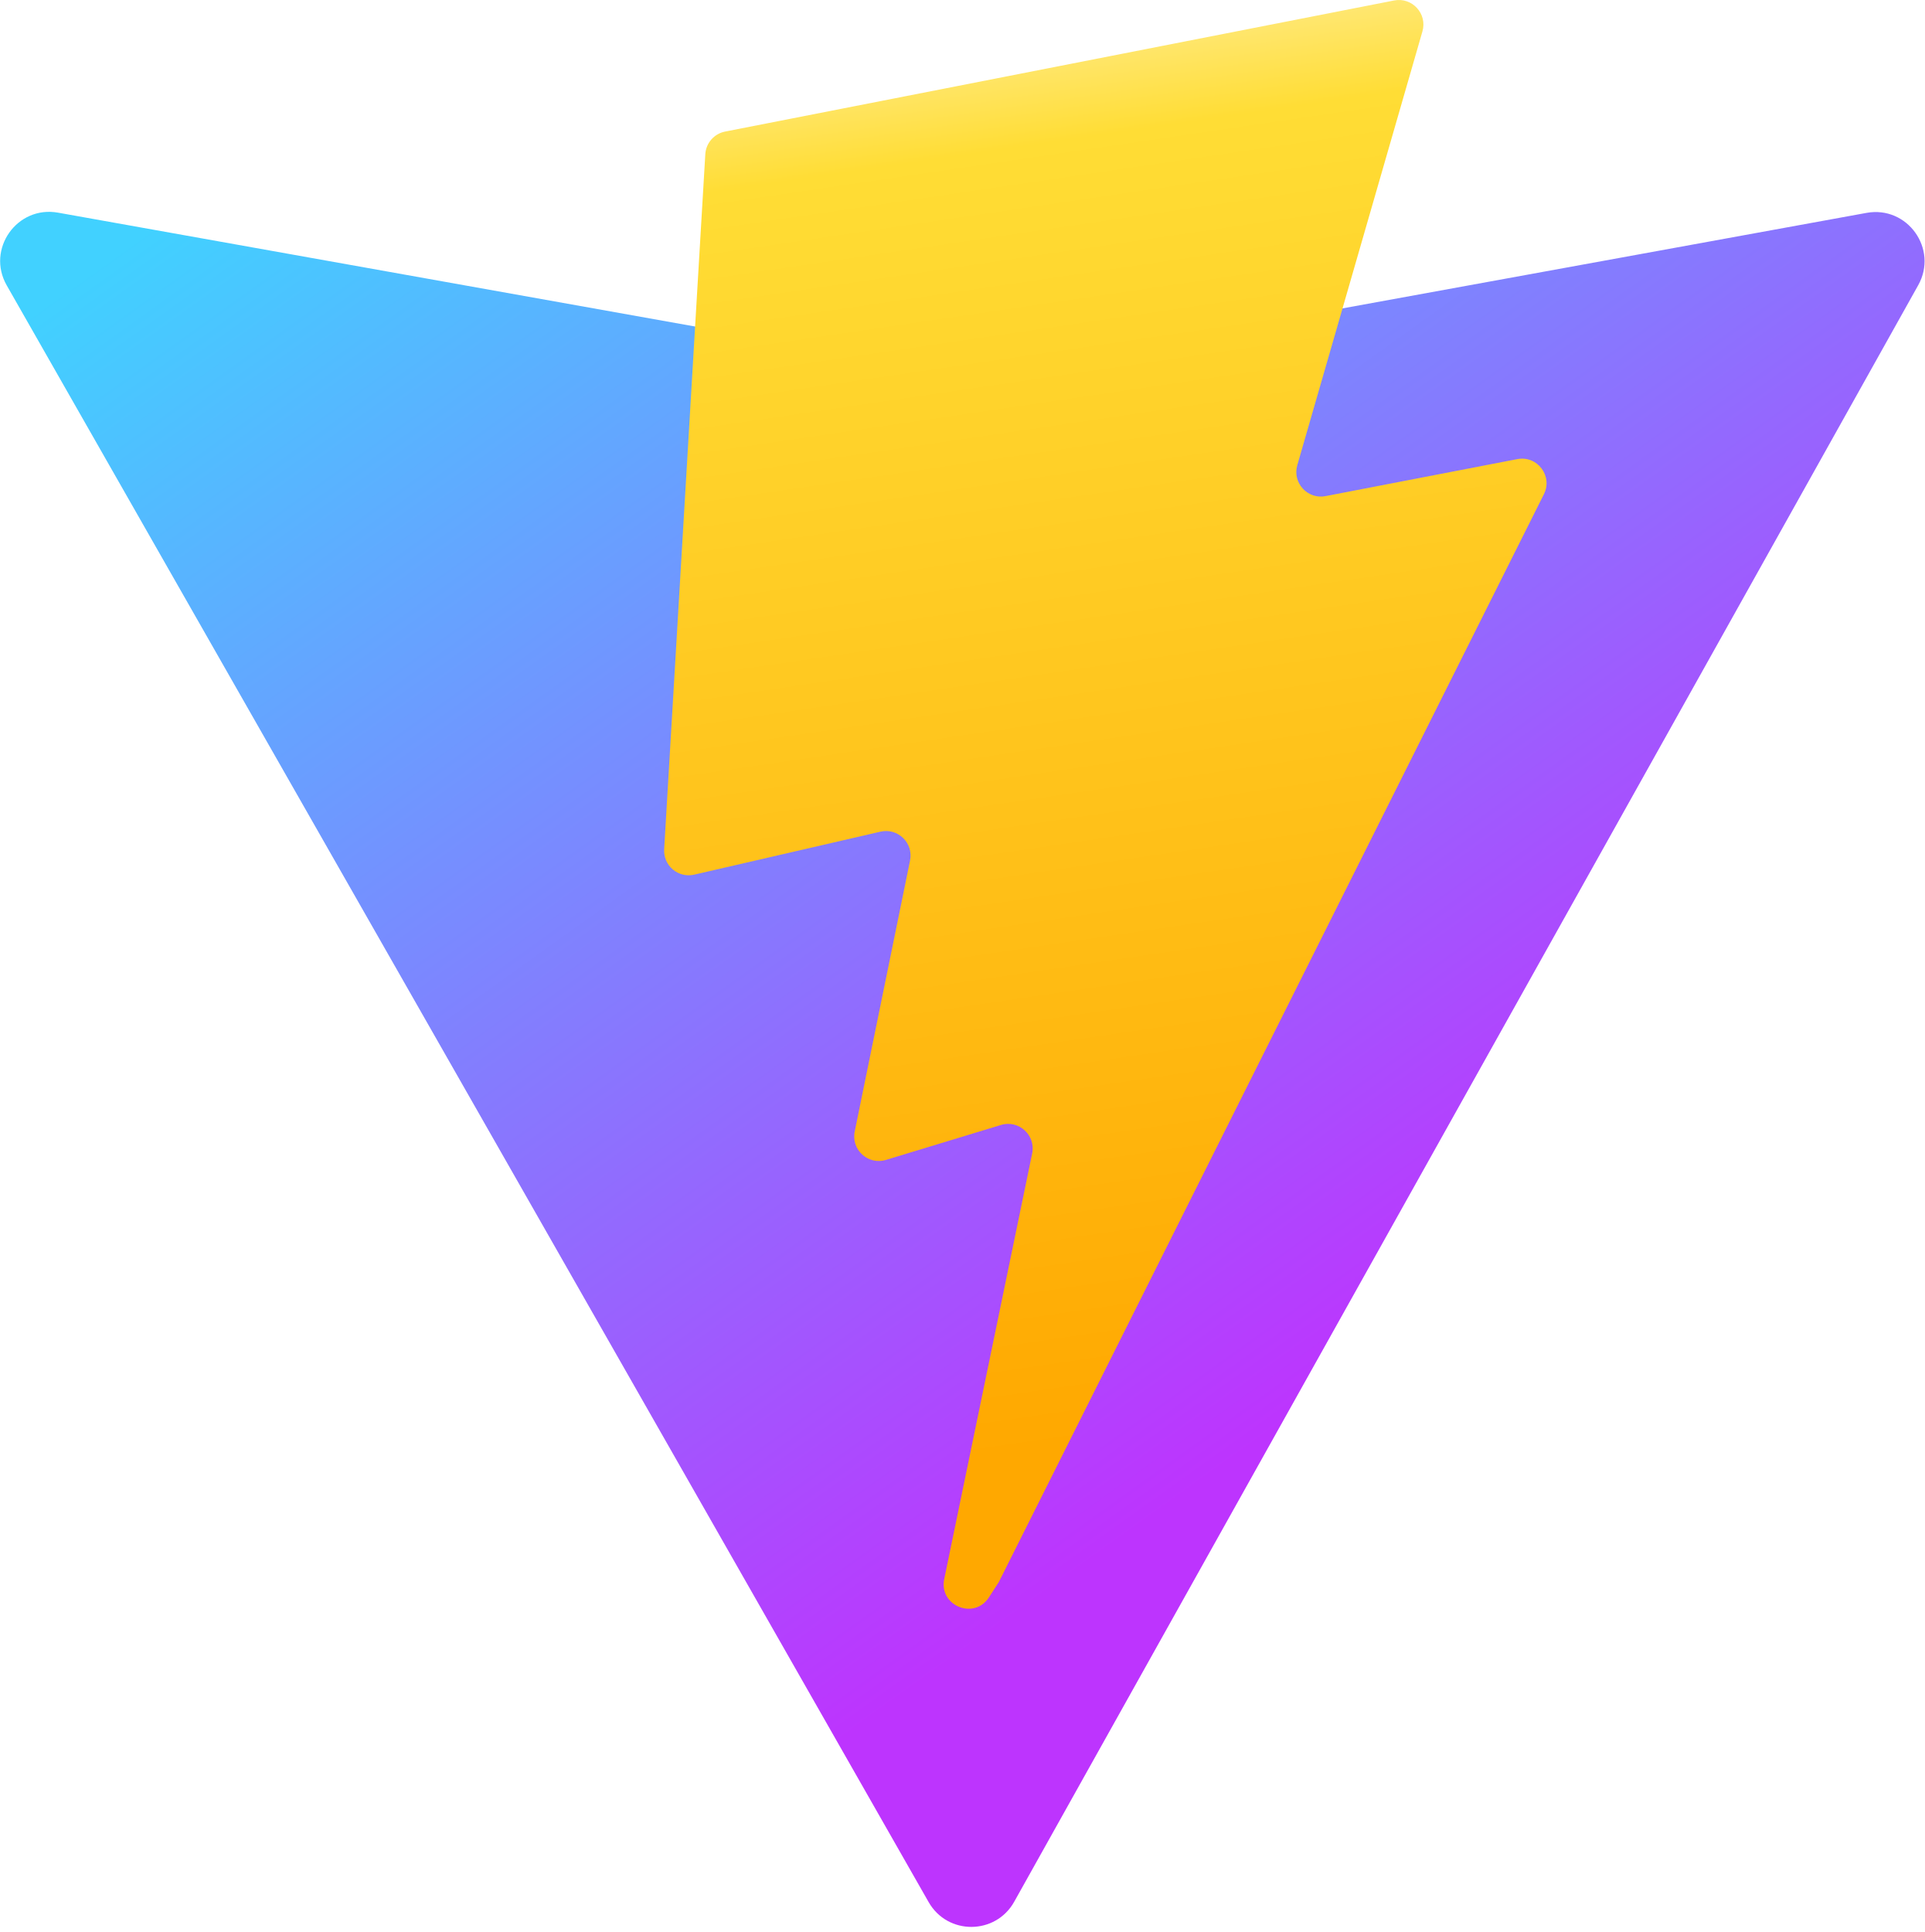
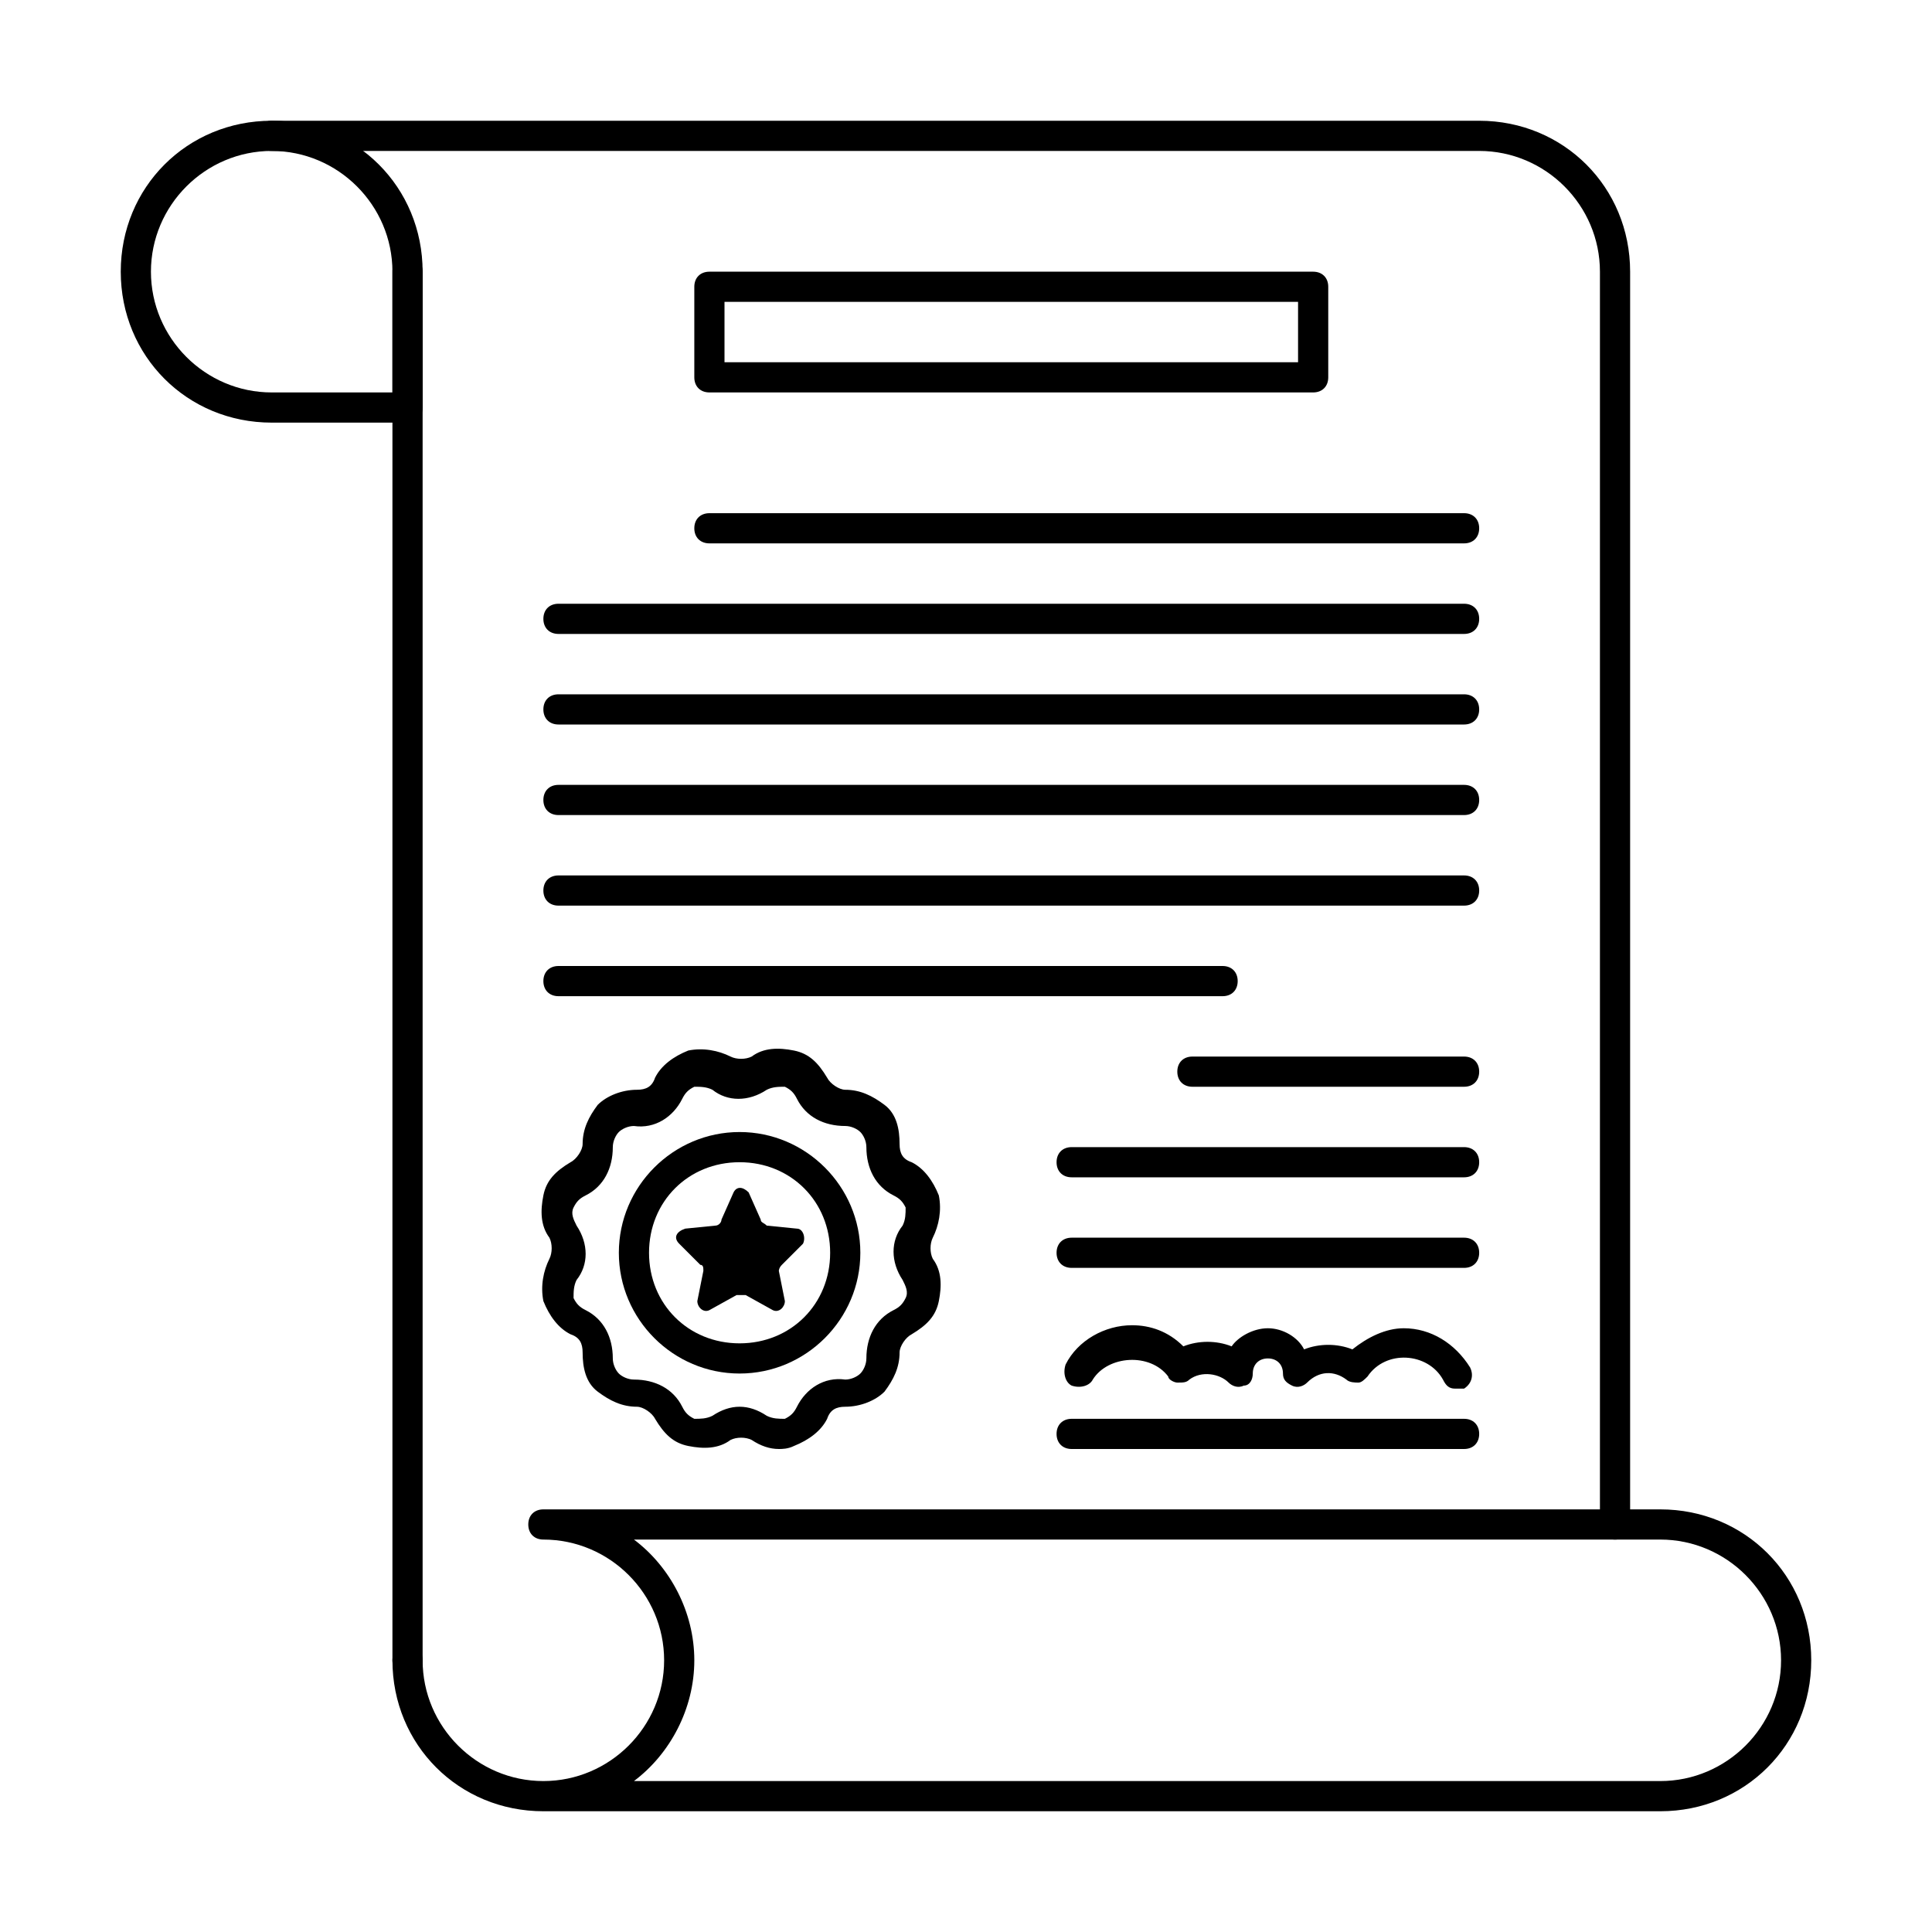
- <svg xmlns="http://www.w3.org/2000/svg" aria-hidden="true" role="img" class="iconify iconify--logos" width="31.88" height="32" preserveAspectRatio="xMidYMid meet" viewBox="0 0 256 257">
-   <defs>
-     <linearGradient id="IconifyId1813088fe1fbc01fb466" x1="-.828%" x2="57.636%" y1="7.652%" y2="78.411%">
-       <stop offset="0%" stop-color="#41D1FF" />
-       <stop offset="100%" stop-color="#BD34FE" />
-     </linearGradient>
-     <linearGradient id="IconifyId1813088fe1fbc01fb467" x1="43.376%" x2="50.316%" y1="2.242%" y2="89.03%">
-       <stop offset="0%" stop-color="#FFEA83" />
-       <stop offset="8.333%" stop-color="#FFDD35" />
-       <stop offset="100%" stop-color="#FFA800" />
-     </linearGradient>
-   </defs>
-   <path fill="url(#IconifyId1813088fe1fbc01fb466)" d="M255.153 37.938L134.897 252.976c-2.483 4.44-8.862 4.466-11.382.048L.875 37.958c-2.746-4.814 1.371-10.646 6.827-9.67l120.385 21.517a6.537 6.537 0 0 0 2.322-.004l117.867-21.483c5.438-.991 9.574 4.796 6.877 9.62Z" />
-   <path fill="url(#IconifyId1813088fe1fbc01fb467)" d="M185.432.063L96.44 17.501a3.268 3.268 0 0 0-2.634 3.014l-5.474 92.456a3.268 3.268 0 0 0 3.997 3.378l24.777-5.718c2.318-.535 4.413 1.507 3.936 3.838l-7.361 36.047c-.495 2.426 1.782 4.5 4.151 3.78l15.304-4.649c2.372-.72 4.652 1.36 4.15 3.788l-11.698 56.621c-.732 3.542 3.979 5.473 5.943 2.437l1.313-2.028l72.516-144.72c1.215-2.423-.88-5.186-3.54-4.672l-25.505 4.922c-2.396.462-4.435-1.77-3.759-4.114l16.646-57.705c.677-2.35-1.37-4.583-3.769-4.113Z" />
+ <svg xmlns="http://www.w3.org/2000/svg" viewBox="0 0 64 64" id="election-form">
+   <path d="M24.5 45.5c-2.2 0-4-1.8-4-4s1.8-4 4-4 4 1.8 4 4-1.8 4-4 4zm0-7c-1.7 0-3 1.3-3 3s1.3 3 3 3 3-1.3 3-3-1.3-3-3-3z">
+     </path>
+   <path d="M24.8 39.5l.4.9c0 .1.1.1.2.2l1 .1c.2 0 .3.3.2.5l-.7.7c-.1.1-.1.2-.1.2l.2 1c0 .2-.2.4-.4.3l-.9-.5h-.3l-.9.5c-.2.1-.4-.1-.4-.3l.2-1c0-.1 0-.2-.1-.2l-.7-.7c-.2-.2-.1-.4.2-.5l1-.1c.1 0 .2-.1.2-.2l.4-.9c.1-.2.3-.2.5 0zM48.5 18h-25c-.3 0-.5-.2-.5-.5s.2-.5.5-.5h25c.3 0 .5.2.5.5s-.2.5-.5.5zM48.5 21h-30c-.3 0-.5-.2-.5-.5s.2-.5.5-.5h30c.3 0 .5.2.5.5s-.2.5-.5.5zM48.5 24h-30c-.3 0-.5-.2-.5-.5s.2-.5.5-.5h30c.3 0 .5.2.5.5s-.2.5-.5.5zM48.5 27h-30c-.3 0-.5-.2-.5-.5s.2-.5.5-.5h30c.3 0 .5.2.5.5s-.2.5-.5.5zM48.5 30h-30c-.3 0-.5-.2-.5-.5s.2-.5.5-.5h30c.3 0 .5.2.5.5s-.2.5-.5.5zM40.5 33h-22c-.3 0-.5-.2-.5-.5s.2-.5.5-.5h22c.3 0 .5.2.5.5s-.2.5-.5.5zM48.5 36h-9c-.3 0-.5-.2-.5-.5s.2-.5.5-.5h9c.3 0 .5.2.5.5s-.2.5-.5.5zM48.5 39h-13c-.3 0-.5-.2-.5-.5s.2-.5.5-.5h13c.3 0 .5.2.5.5s-.2.5-.5.5zM48.5 42h-13c-.3 0-.5-.2-.5-.5s.2-.5.5-.5h13c.3 0 .5.2.5.5s-.2.5-.5.5zM48.5 48h-13c-.3 0-.5-.2-.5-.5s.2-.5.5-.5h13c.3 0 .5.2.5.5s-.2.5-.5.5zM43.5 13h-20c-.3 0-.5-.2-.5-.5v-3c0-.3.2-.5.5-.5h20c.3 0 .5.2.5.5v3c0 .3-.2.5-.5.5zM24 12h19v-2H24v2z">
+     </path>
+   <path d="M53.5 51c-.3 0-.5-.2-.5-.5V9c0-2.2-1.8-4-4-4H9c-.3 0-.5-.2-.5-.5S8.7 4 9 4h40c2.8 0 5 2.2 5 5v41.5c0 .3-.2.5-.5.5z">
+     </path>
+   <path d="M13.5 55.5c-.3 0-.5-.2-.5-.5V9c0-.3.2-.5.5-.5s.5.2.5.5v46c0 .3-.2.5-.5.5z" />
+   <path d="M55 60H18c-2.8 0-5-2.2-5-5 0-.3.2-.5.5-.5s.5.2.5.5c0 2.2 1.8 4 4 4s4-1.8 4-4-1.8-4-4-4c-.3 0-.5-.2-.5-.5s.2-.5.5-.5h37c2.8 0 5 2.2 5 5s-2.2 5-5 5zm-34-1h34c2.2 0 4-1.8 4-4s-1.8-4-4-4H21c1.2.9 2 2.4 2 4s-.8 3.1-2 4zM13.5 14H9c-2.8 0-5-2.2-5-5s2.2-5 5-5 5 2.2 5 5v4.5c0 .3-.2.5-.5.5zM9 5C6.8 5 5 6.8 5 9s1.8 4 4 4h4V9c0-2.2-1.8-4-4-4zM25.8 48c-.3 0-.6-.1-.9-.3-.2-.1-.5-.1-.7 0-.4.3-.9.3-1.4.2-.5-.1-.8-.4-1.1-.9-.1-.2-.4-.4-.6-.4-.5 0-.9-.2-1.3-.5s-.5-.8-.5-1.3c0-.3-.1-.5-.4-.6-.4-.2-.7-.6-.9-1.1-.1-.5 0-1 .2-1.4.1-.2.1-.5 0-.7-.3-.4-.3-.9-.2-1.4.1-.5.4-.8.9-1.1.2-.1.4-.4.4-.6 0-.5.2-.9.5-1.3.3-.3.8-.5 1.3-.5.3 0 .5-.1.6-.4.2-.4.6-.7 1.1-.9.5-.1 1 0 1.4.2.2.1.5.1.7 0 .4-.3.9-.3 1.4-.2.5.1.8.4 1.1.9.1.2.4.4.6.4.5 0 .9.2 1.3.5s.5.8.5 1.3c0 .3.1.5.4.6.4.2.7.6.9 1.1.1.5 0 1-.2 1.4-.1.2-.1.5 0 .7.3.4.3.9.2 1.4-.1.5-.4.8-.9 1.1-.2.1-.4.4-.4.6 0 .5-.2.9-.5 1.3-.3.3-.8.5-1.3.5-.3 0-.5.1-.6.4-.2.4-.6.7-1.1.9-.2.1-.4.1-.5.1zm-1.3-1.4c.3 0 .6.1.9.3.2.1.4.1.6.1.2-.1.3-.2.4-.4.3-.6.9-1 1.6-.9.2 0 .4-.1.5-.2s.2-.3.2-.5c0-.7.3-1.3.9-1.6.2-.1.3-.2.4-.4.1-.2 0-.4-.1-.6-.4-.6-.4-1.3 0-1.8.1-.2.1-.4.1-.6-.1-.2-.2-.3-.4-.4-.6-.3-.9-.9-.9-1.6 0-.2-.1-.4-.2-.5s-.3-.2-.5-.2c-.7 0-1.3-.3-1.6-.9-.1-.2-.2-.3-.4-.4-.2 0-.4 0-.6.1-.6.4-1.3.4-1.8 0-.2-.1-.4-.1-.6-.1-.2.1-.3.2-.4.4-.3.6-.9 1-1.6.9-.2 0-.4.1-.5.2s-.2.3-.2.5c0 .7-.3 1.3-.9 1.6-.2.1-.3.2-.4.4-.1.2 0 .4.1.6.4.6.4 1.3 0 1.8-.1.2-.1.4-.1.6.1.2.2.3.4.4.6.3.9.9.9 1.6 0 .2.1.4.2.5.1.1.3.2.5.2.7 0 1.3.3 1.6.9.1.2.2.3.4.4.2 0 .4 0 .6-.1.3-.2.6-.3.9-.3zM48.2 46c-.2 0-.3-.1-.4-.3-.5-.9-1.9-1-2.5-.1-.1.1-.2.2-.3.2-.1 0-.3 0-.4-.1-.4-.3-.9-.3-1.3.1-.1.1-.3.2-.5.1s-.3-.2-.3-.4c0-.3-.2-.5-.5-.5s-.5.2-.5.5c0 .2-.1.4-.3.4-.2.1-.4 0-.5-.1-.3-.3-.9-.4-1.3-.1-.1.1-.2.1-.4.1-.1 0-.3-.1-.3-.2-.6-.8-2-.7-2.5.1-.1.2-.4.3-.7.2-.2-.1-.3-.4-.2-.7.4-.8 1.3-1.3 2.2-1.3.6 0 1.2.2 1.7.7.5-.2 1.1-.2 1.6 0 .2-.3.7-.6 1.2-.6s1 .3 1.2.7c.5-.2 1.1-.2 1.6 0 .5-.4 1.1-.7 1.7-.7.9 0 1.7.5 2.2 1.3.1.2.1.5-.2.7h-.3z">
+     </path>
</svg>
